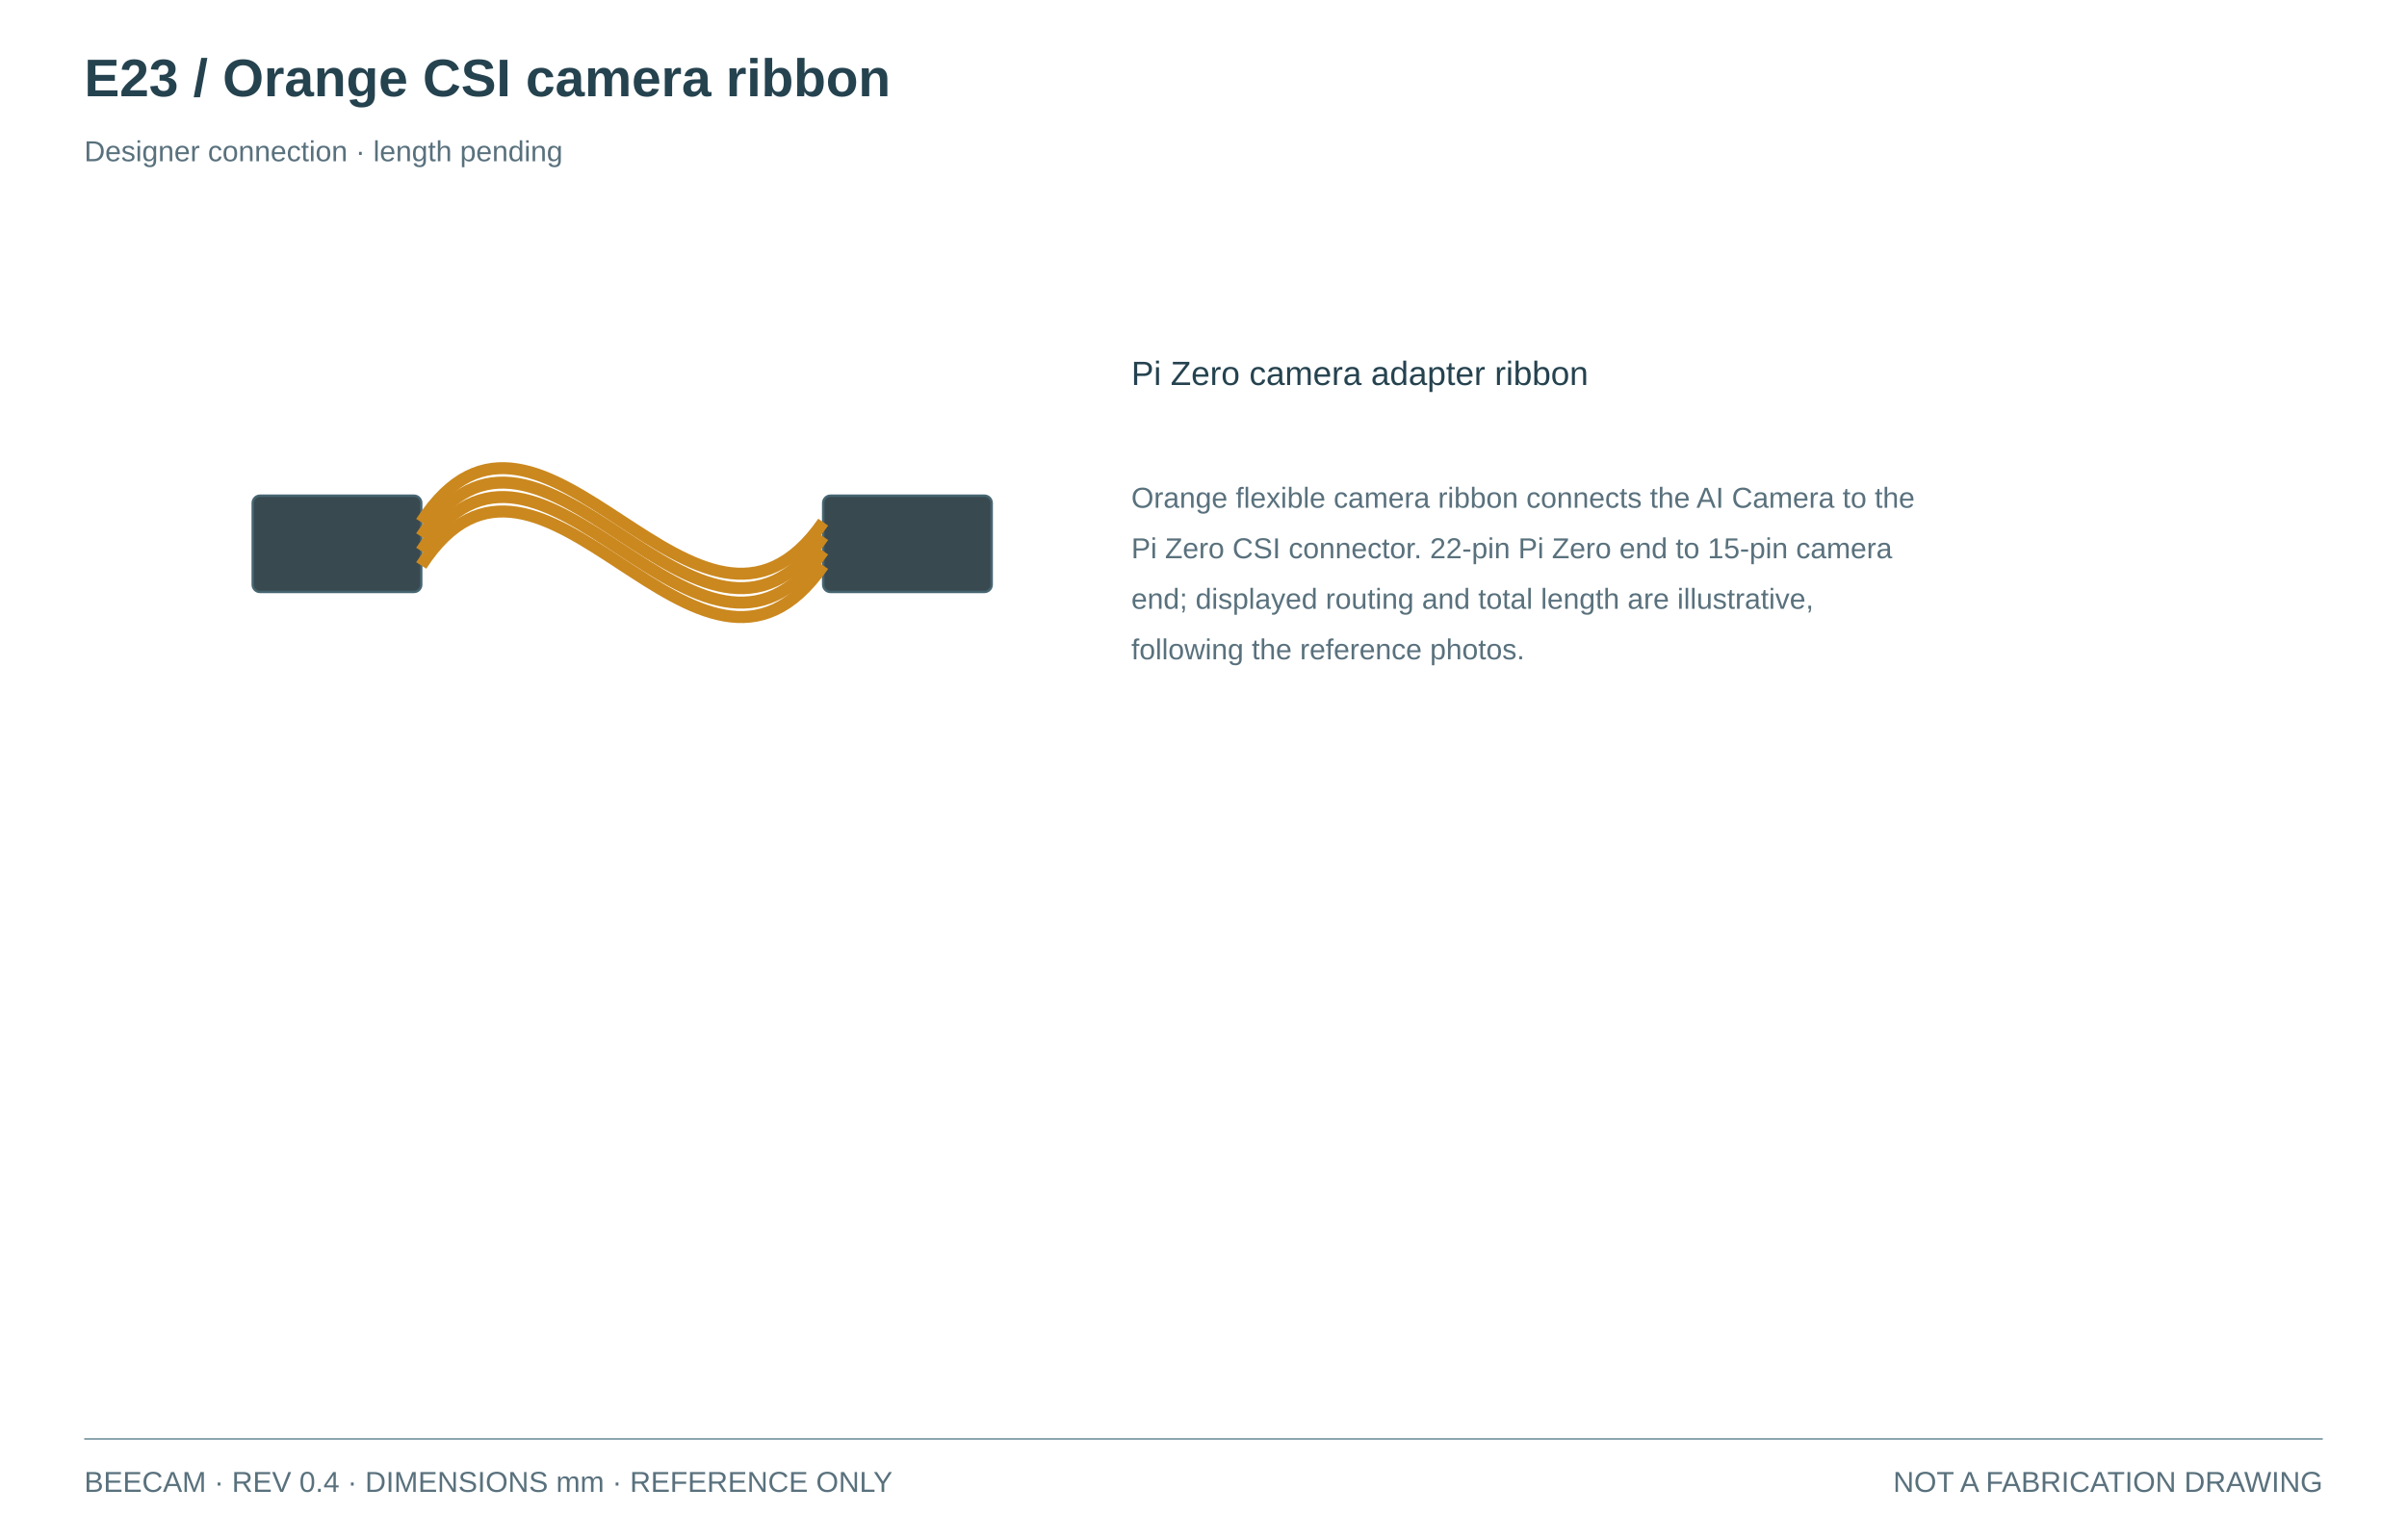
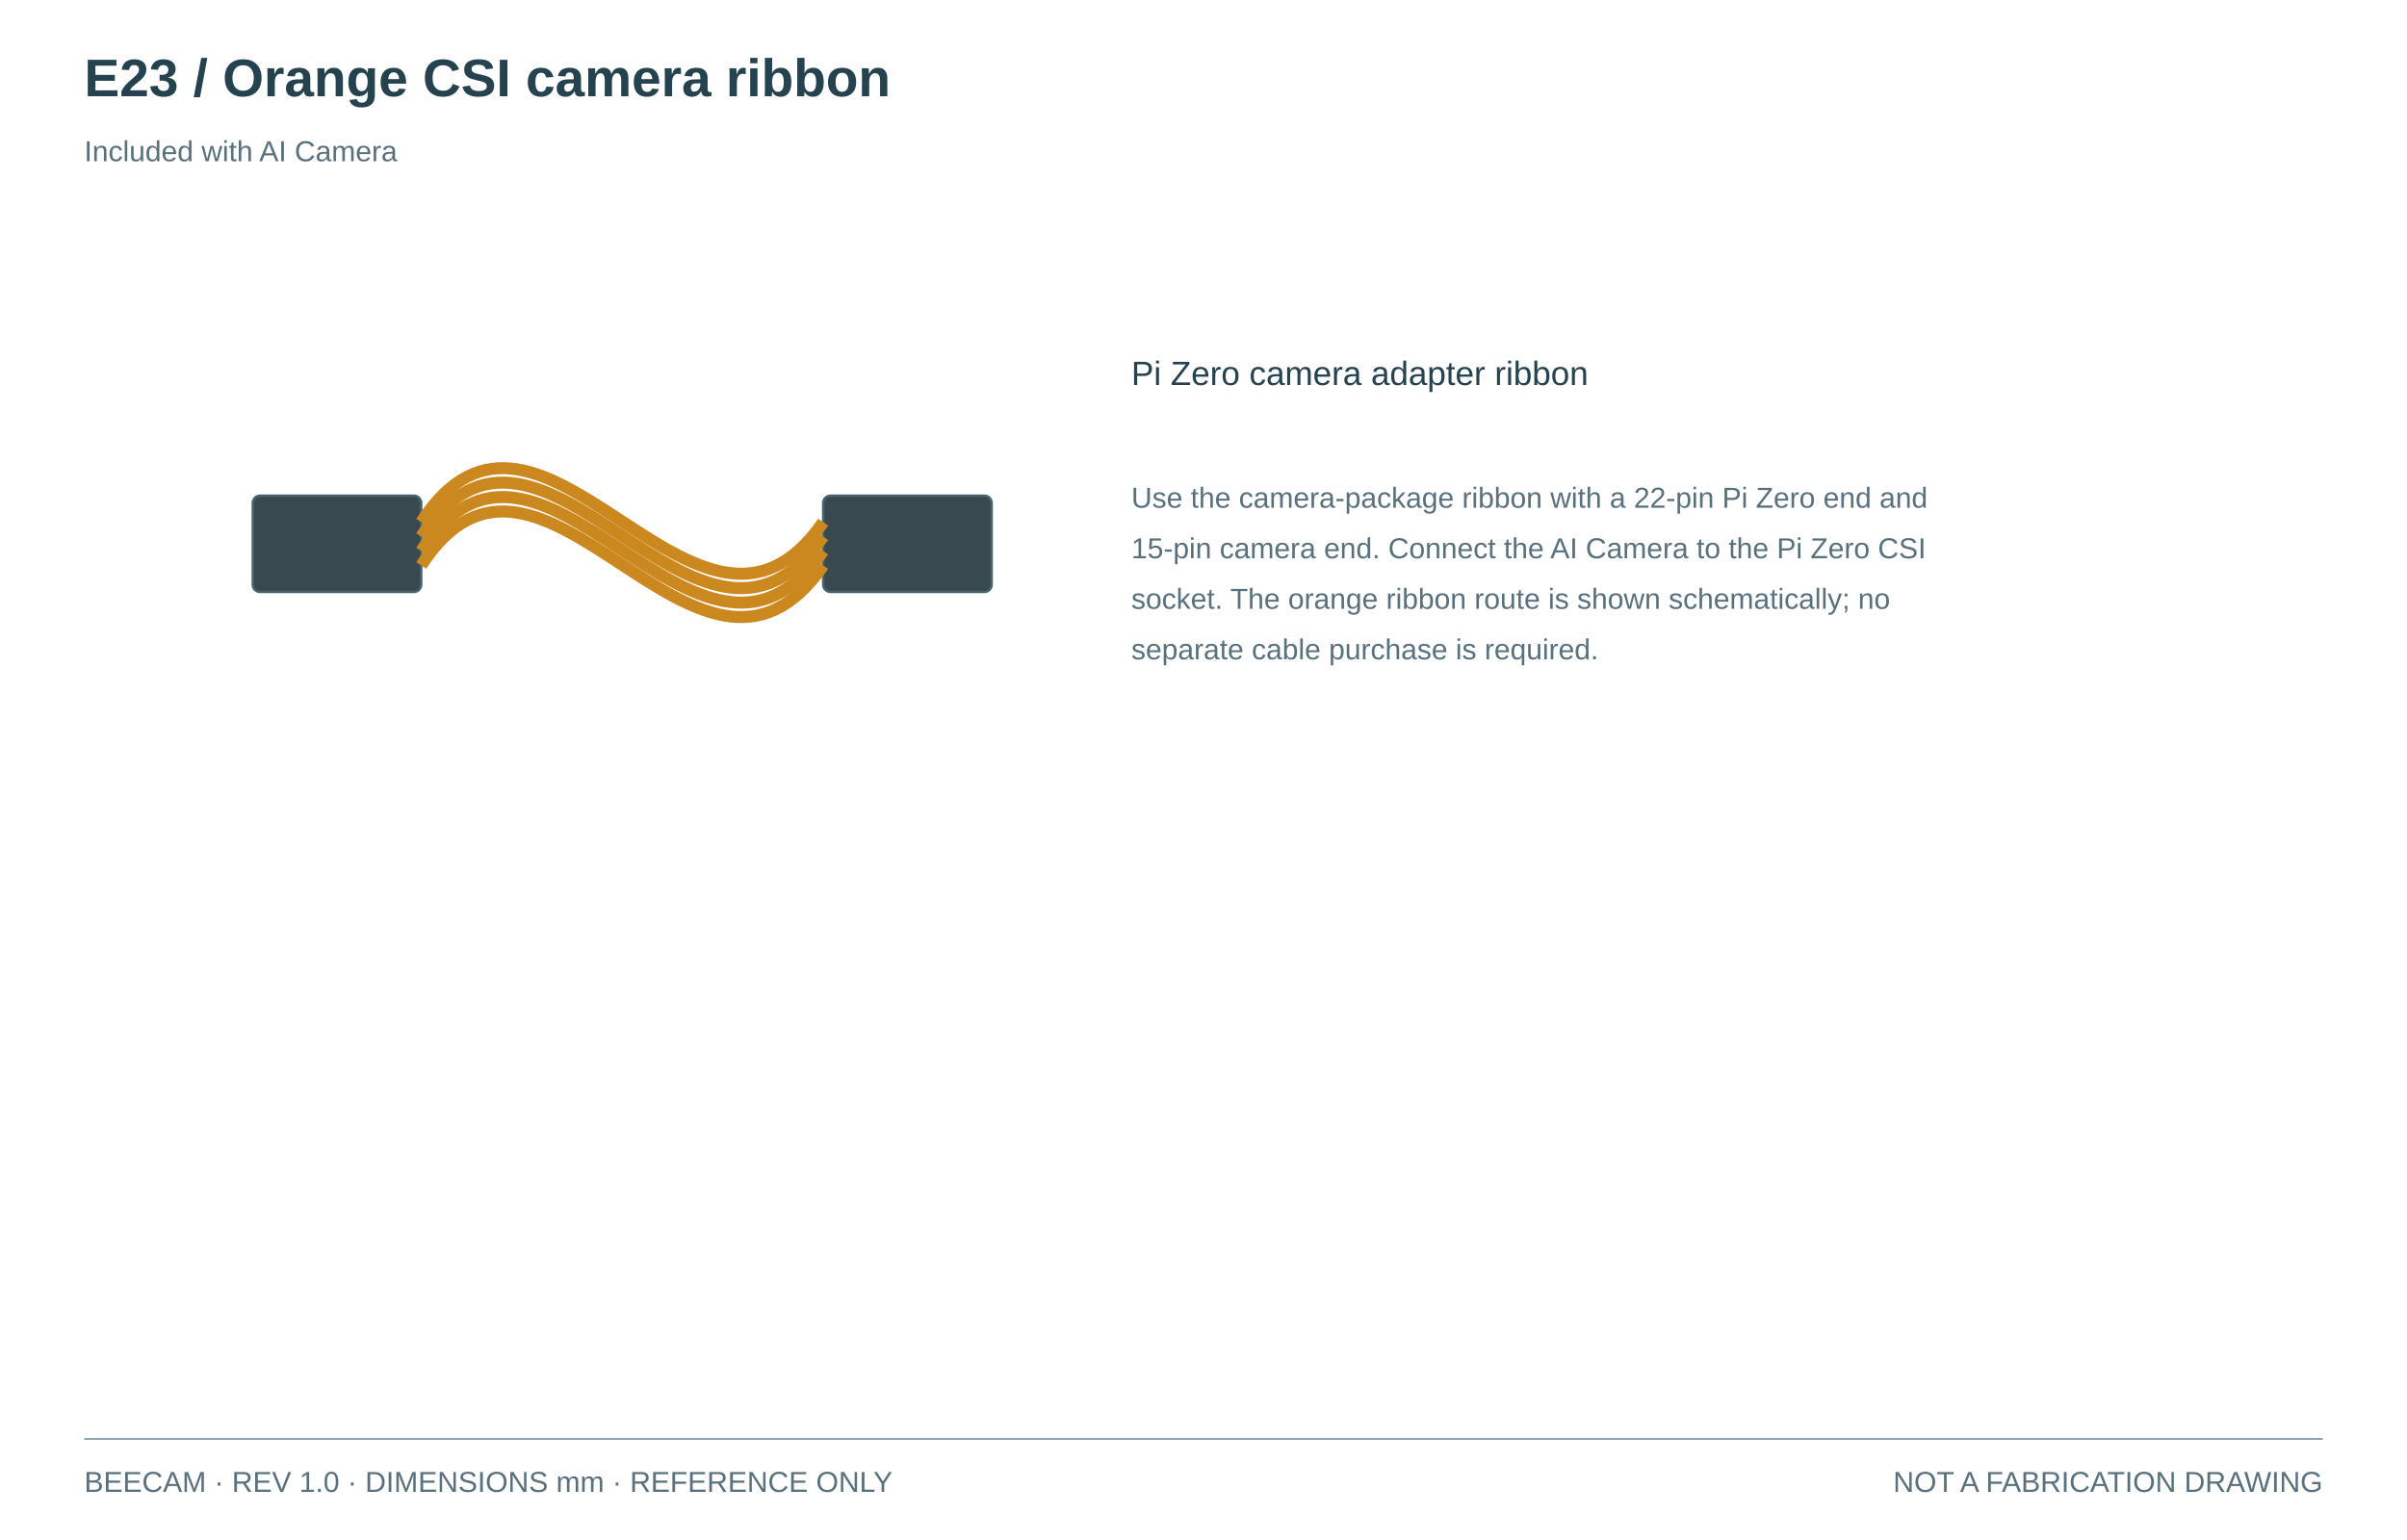
<svg xmlns="http://www.w3.org/2000/svg" width="1000" height="640" viewBox="0 0 1000 640" role="img" aria-label="E23 / Orange CSI camera ribbon">
  <defs>
    <marker id="a" viewBox="0 0 10 10" refX="5" refY="5" markerWidth="5" markerHeight="5" orient="auto-start-reverse">
      <path d="M10 0L0 5L10 10" fill="none" stroke="#28758a" />
    </marker>
  </defs>
  <style>text{font-family:Arial,sans-serif;fill:#25424f}.title{font-size:22px;font-weight:bold}.label{font-size:14px}.small{font-size:12px;fill:#59717d}.edge{stroke:#466571;stroke-width:1.2;fill:none}.ext{stroke:#8da5af;stroke-width:.8}.dim{stroke:#28758a;stroke-width:1;marker-start:url(#a);marker-end:url(#a)}</style>
  <rect width="100%" height="100%" fill="white" />
  <text x="35" y="40" class="title" text-anchor="start">E23 / Orange CSI camera ribbon</text>
-   <text x="35" y="67" class="small" text-anchor="start">Designer connection · length pending</text>
+   <text x="35" y="67" class="small" text-anchor="start">Included with AI Camera</text>
  <rect x="105" y="206" width="70" height="40" rx="3" fill="#394950" stroke="#466571" />
  <rect x="342" y="206" width="70" height="40" rx="3" fill="#394950" stroke="#466571" />
  <path d="M175 217 C225 140 290 292 342 217" stroke="#cb881e" stroke-width="5" fill="none" />
  <path d="M175 223 C225 146 290 298 342 223" stroke="#cb881e" stroke-width="5" fill="none" />
  <path d="M175 229 C225 152 290 304 342 229" stroke="#cb881e" stroke-width="5" fill="none" />
  <path d="M175 235 C225 158 290 310 342 235" stroke="#cb881e" stroke-width="5" fill="none" />
  <text x="470" y="160" class="label" text-anchor="start">Pi Zero camera adapter ribbon</text>
-   <text x="470" y="211" class="small" text-anchor="start">Orange flexible camera ribbon connects the AI Camera to the</text>
-   <text x="470" y="232" class="small" text-anchor="start">Pi Zero CSI connector. 22-pin Pi Zero end to 15-pin camera</text>
-   <text x="470" y="253" class="small" text-anchor="start">end; displayed routing and total length are illustrative,</text>
-   <text x="470" y="274" class="small" text-anchor="start">following the reference photos.</text>
+   <text x="470" y="211" class="small" text-anchor="start">Use the camera-package ribbon with a 22-pin Pi Zero end and</text>
+   <text x="470" y="232" class="small" text-anchor="start">15-pin camera end. Connect the AI Camera to the Pi Zero CSI</text>
+   <text x="470" y="253" class="small" text-anchor="start">socket. The orange ribbon route is shown schematically; no</text>
+   <text x="470" y="274" class="small" text-anchor="start">separate cable purchase is required.</text>
  <line x1="35" y1="598" x2="965" y2="598" class="ext" />
-   <text x="35" y="620" class="small" text-anchor="start">BEECAM · REV 0.4 · DIMENSIONS mm · REFERENCE ONLY</text>
+   <text x="35" y="620" class="small" text-anchor="start">BEECAM · REV 1.0 · DIMENSIONS mm · REFERENCE ONLY</text>
  <text x="965" y="620" class="small" text-anchor="end">NOT A FABRICATION DRAWING</text>
</svg>
